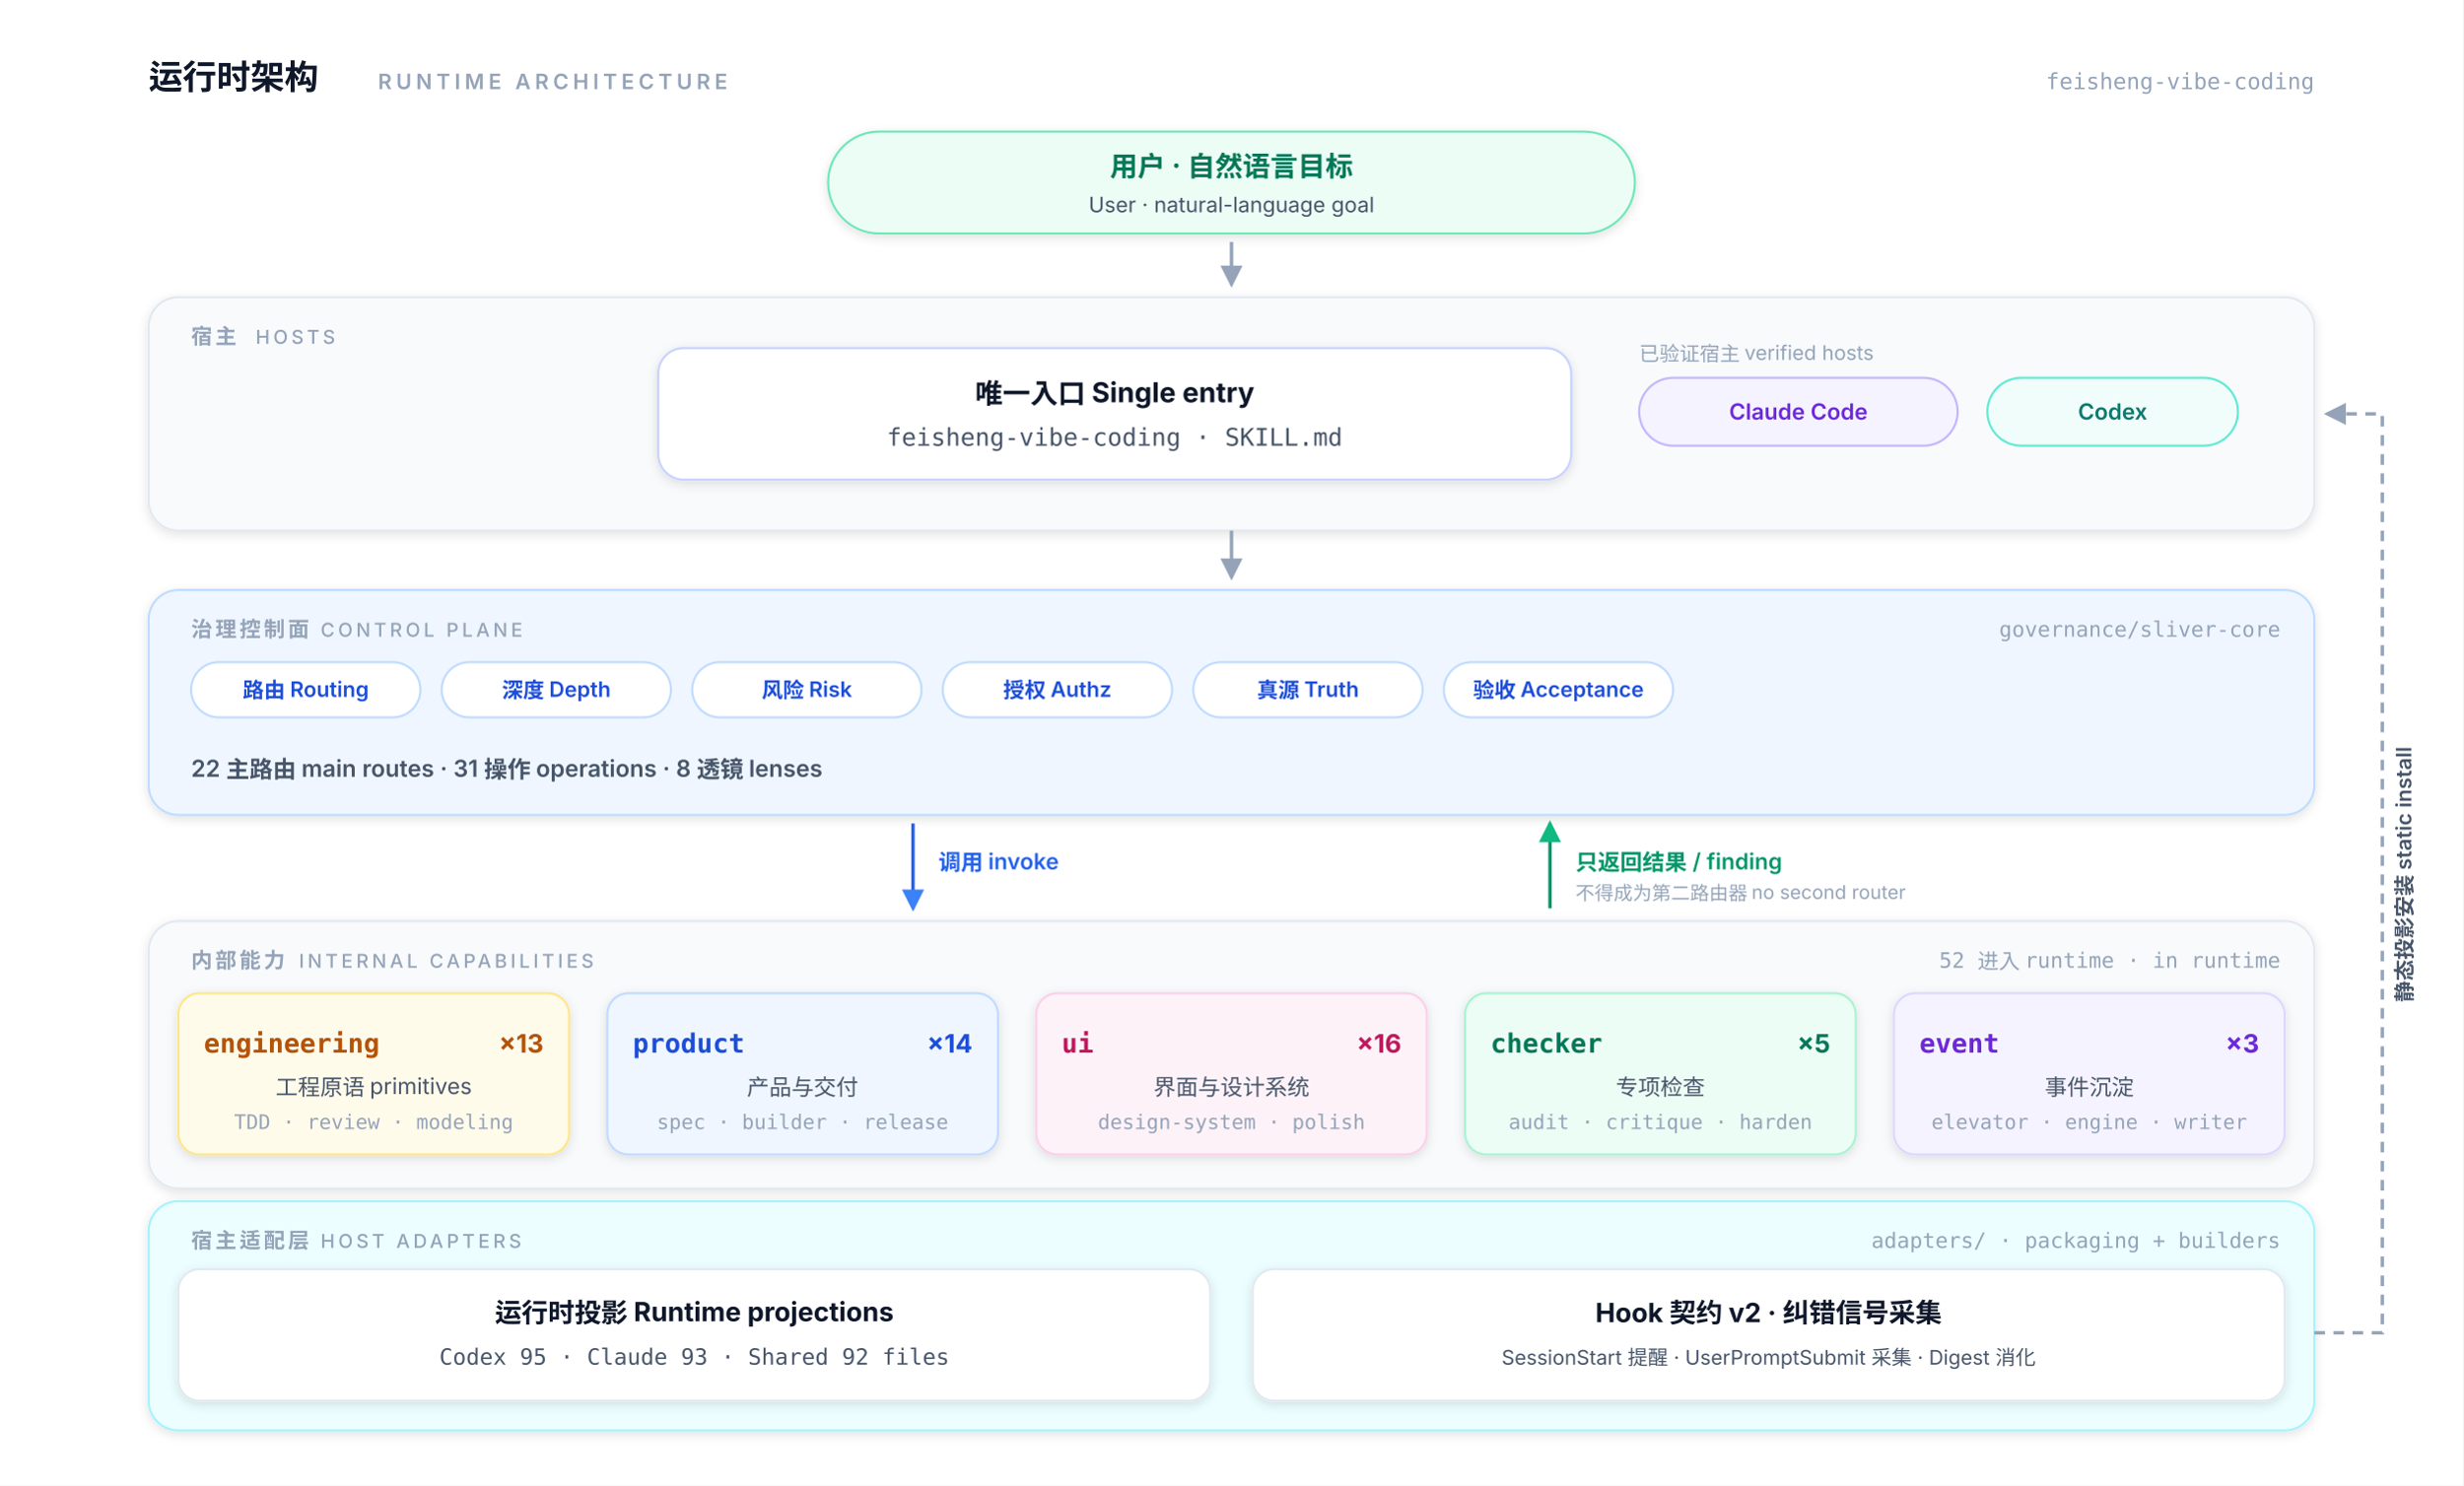
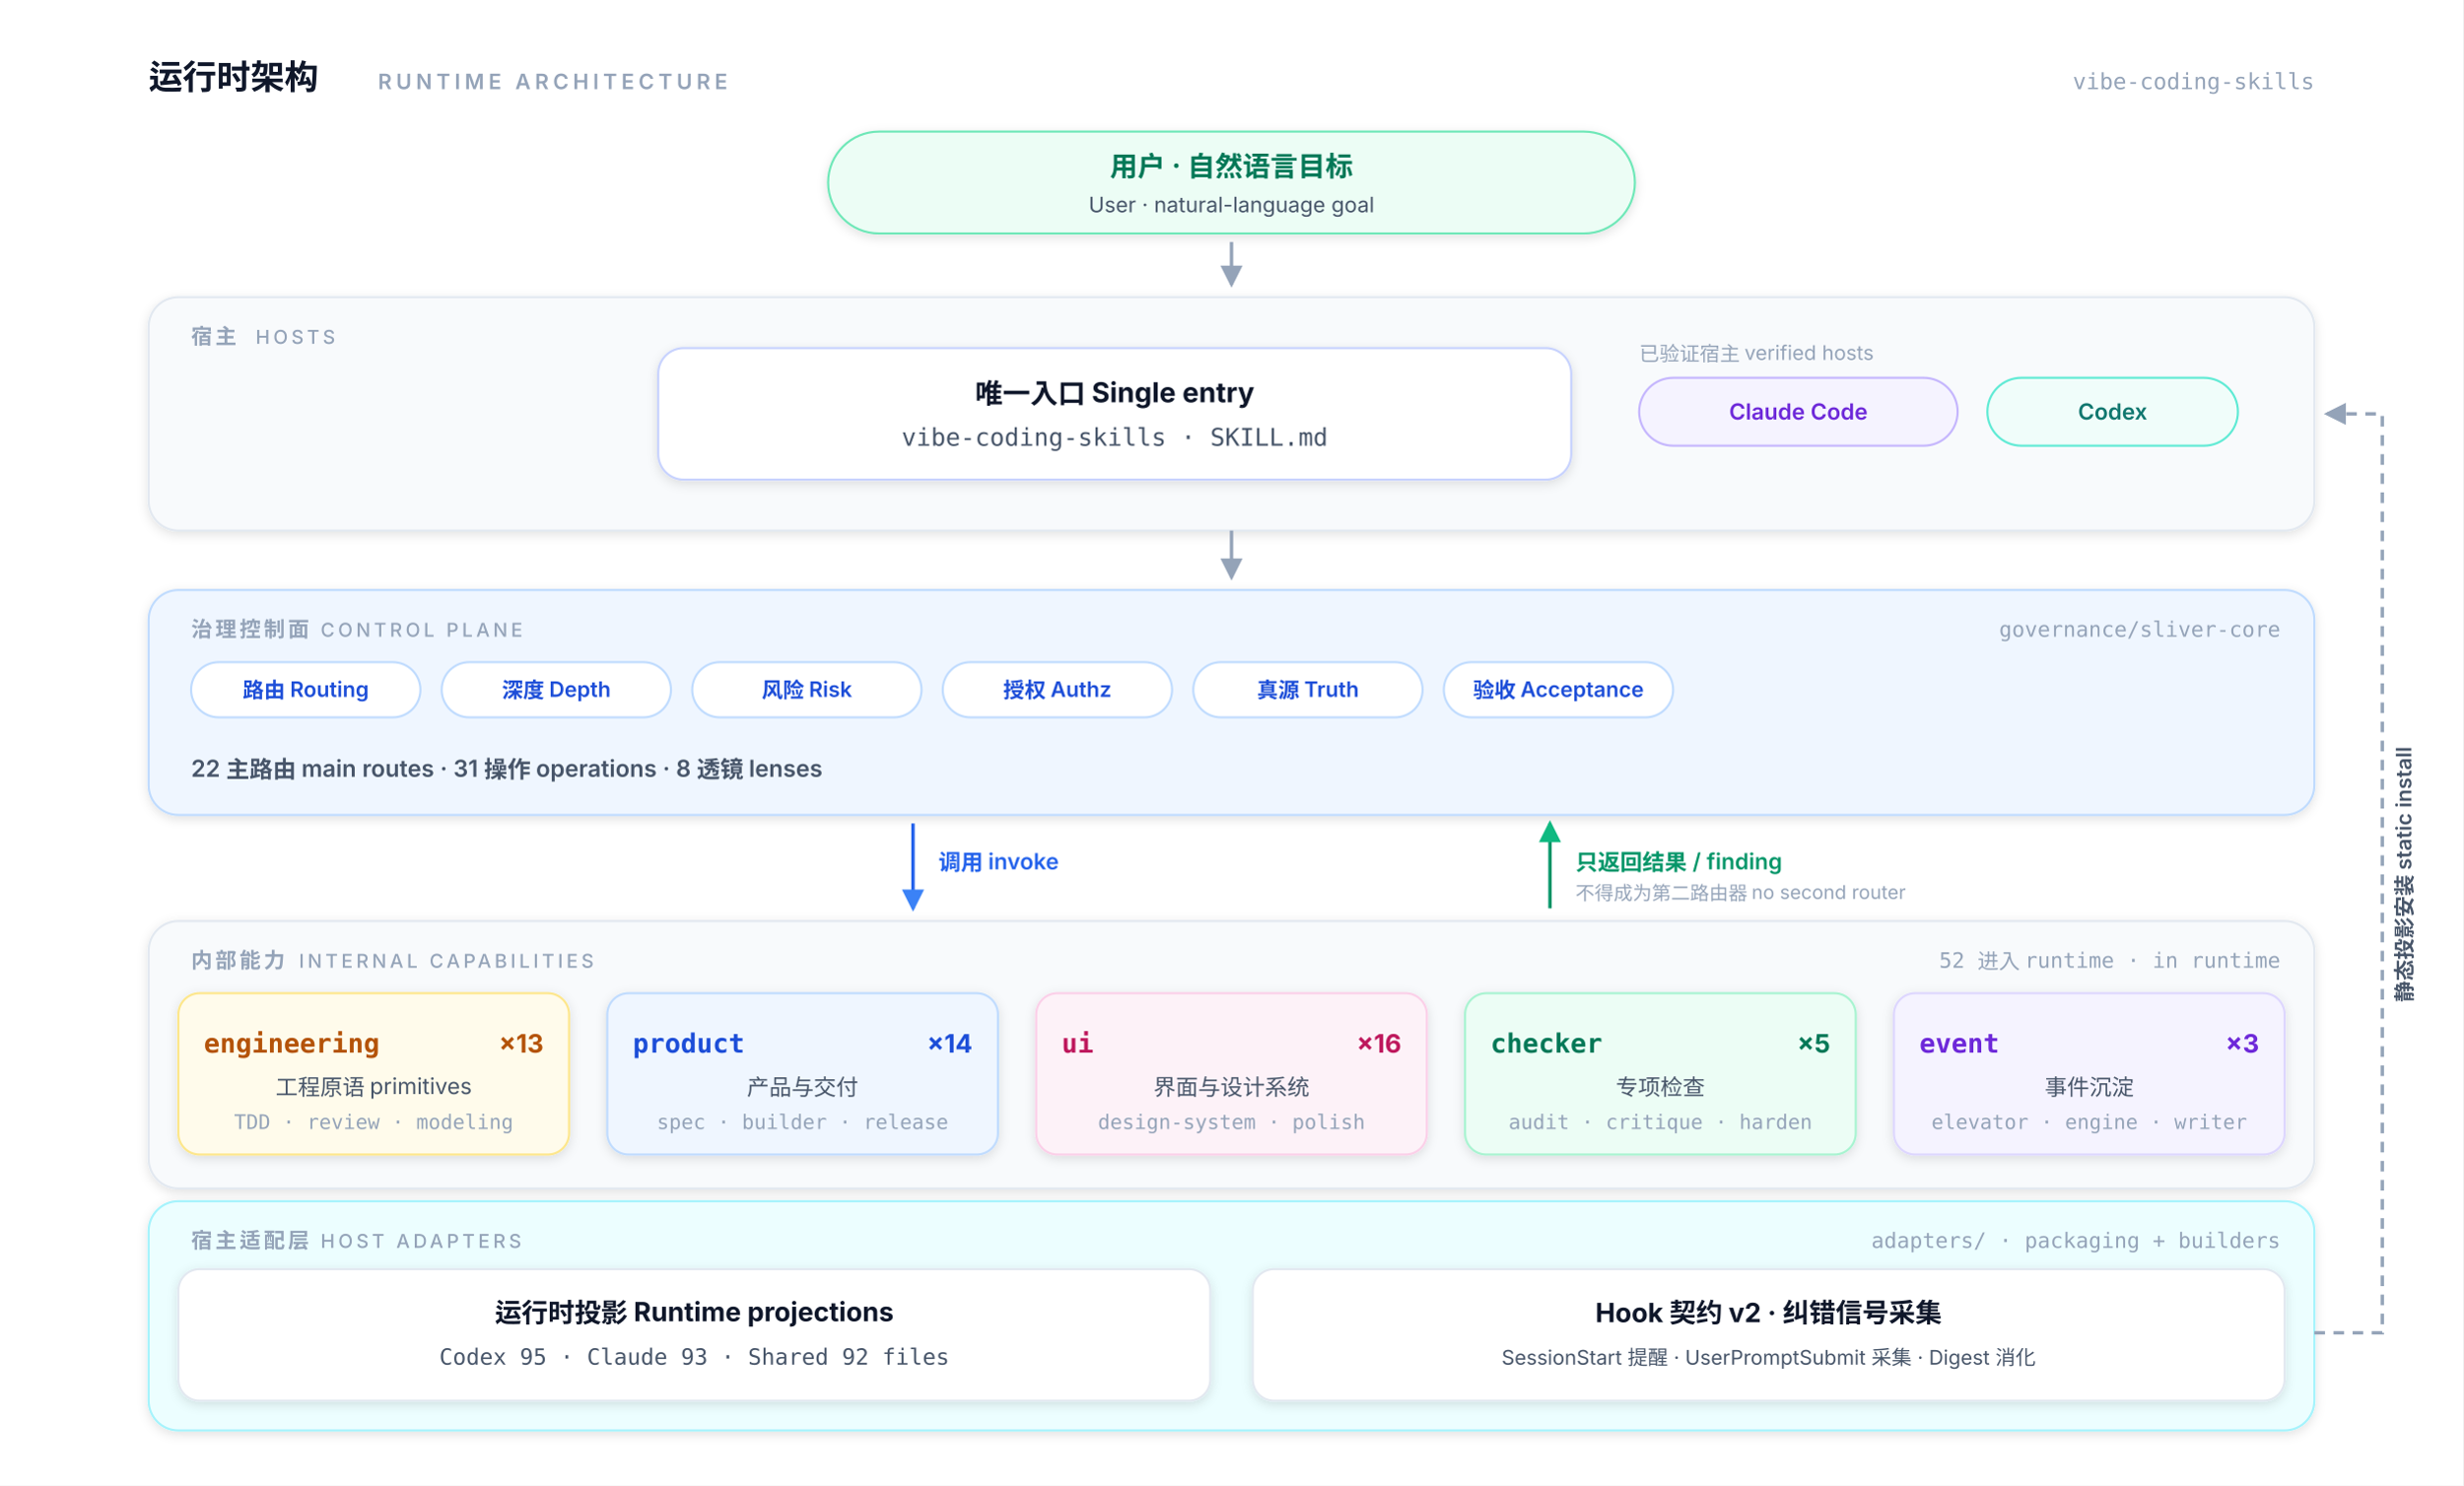
<svg xmlns="http://www.w3.org/2000/svg" width="1160" height="700" viewBox="0 0 1160 700" font-family="-apple-system,'Segoe UI','PingFang SC','Microsoft YaHei','Noto Sans SC',sans-serif">
  <defs>
    <filter id="sh" x="-30%" y="-30%" width="160%" height="160%">
      <feDropShadow dx="0" dy="1.5" stdDeviation="2.5" flood-color="#000000" flood-opacity="0.12" />
    </filter>
    <marker id="m-ink" viewBox="0 0 10 10" refX="8.5" refY="5" markerWidth="6.5" markerHeight="6.5" orient="auto-start-reverse">
      <path d="M0 0L10 5L0 10z" fill="#94a3b8" />
    </marker>
    <marker id="m-blue" viewBox="0 0 10 10" refX="8.5" refY="5" markerWidth="6.5" markerHeight="6.5" orient="auto-start-reverse">
      <path d="M0 0L10 5L0 10z" fill="#3b82f6" />
    </marker>
    <marker id="m-green" viewBox="0 0 10 10" refX="8.5" refY="5" markerWidth="6.5" markerHeight="6.5" orient="auto-start-reverse">
      <path d="M0 0L10 5L0 10z" fill="#10b981" />
    </marker>
  </defs>
  <rect width="1160" height="700" fill="#ffffff" />
  <text x="70" y="42" font-size="16" fill="#0f172a" font-weight="700" text-anchor="start" font-family="-apple-system,'Segoe UI','PingFang SC','Microsoft YaHei','Noto Sans SC',sans-serif">运行时架构</text>
  <text x="178" y="42" font-size="10" fill="#94a3b8" font-weight="600" text-anchor="start" font-family="-apple-system,'Segoe UI','PingFang SC','Microsoft YaHei','Noto Sans SC',sans-serif" letter-spacing="2">RUNTIME ARCHITECTURE</text>
-   <text x="1090" y="42" font-size="10.5" fill="#94a3b8" font-weight="400" text-anchor="end" font-family="ui-monospace,'Cascadia Code',Consolas,Menlo,monospace">feisheng-vibe-coding</text>
+   <text x="1090" y="42" font-size="10.5" fill="#94a3b8" font-weight="400" text-anchor="end" font-family="ui-monospace,'Cascadia Code',Consolas,Menlo,monospace">vibe-coding-skills</text>
  <rect x="390" y="62" width="380" height="48" rx="24" fill="#ecfdf5" stroke="#6ee7b7" stroke-width="1" filter="url(#sh)" />
  <text x="580" y="83" font-size="13" fill="#047857" font-weight="700" text-anchor="middle" font-family="-apple-system,'Segoe UI','PingFang SC','Microsoft YaHei','Noto Sans SC',sans-serif">用户 · 自然语言目标</text>
  <text x="580" y="100" font-size="10" fill="#475569" font-weight="400" text-anchor="middle" font-family="-apple-system,'Segoe UI','PingFang SC','Microsoft YaHei','Noto Sans SC',sans-serif">User · natural-language goal</text>
  <line x1="580" y1="114" x2="580" y2="134" stroke="#94a3b8" stroke-width="1.6" marker-end="url(#m-ink)" />
  <rect x="70" y="140" width="1020" height="110" rx="14" fill="#f8fafc" stroke="#e2e8f0" stroke-width="1" filter="url(#sh)" />
  <text x="90" y="162" font-size="10" fill="#94a3b8" font-weight="700" text-anchor="start" font-family="-apple-system,'Segoe UI','PingFang SC','Microsoft YaHei','Noto Sans SC',sans-serif" letter-spacing="1.4">宿主</text>
  <text x="120.4" y="162" font-size="9" fill="#94a3b8" font-weight="500" text-anchor="start" font-family="-apple-system,'Segoe UI','PingFang SC','Microsoft YaHei','Noto Sans SC',sans-serif" letter-spacing="1.6">HOSTS</text>
  <text x="772" y="170" font-size="9.5" fill="#94a3b8" font-weight="400" text-anchor="start" font-family="-apple-system,'Segoe UI','PingFang SC','Microsoft YaHei','Noto Sans SC',sans-serif">已验证宿主 verified hosts</text>
  <rect x="772" y="178" width="150" height="32" rx="16" fill="#f5f3ff" stroke="#c4b5fd" stroke-width="1" />
  <text x="847" y="197.7" font-size="10.5" fill="#6d28d9" font-weight="600" text-anchor="middle" font-family="-apple-system,'Segoe UI','PingFang SC','Microsoft YaHei','Noto Sans SC',sans-serif">Claude Code</text>
  <rect x="936" y="178" width="118" height="32" rx="16" fill="#f0fdfa" stroke="#5eead4" stroke-width="1" />
  <text x="995" y="197.7" font-size="10.5" fill="#0f766e" font-weight="600" text-anchor="middle" font-family="-apple-system,'Segoe UI','PingFang SC','Microsoft YaHei','Noto Sans SC',sans-serif">Codex</text>
  <rect x="310" y="164" width="430" height="62" rx="12" fill="#ffffff" stroke="#c7d2fe" stroke-width="1" filter="url(#sh)" />
  <text x="525" y="190" font-size="13" fill="#0f172a" font-weight="700" text-anchor="middle" font-family="-apple-system,'Segoe UI','PingFang SC','Microsoft YaHei','Noto Sans SC',sans-serif">唯一入口 Single entry</text>
-   <text x="525" y="210" font-size="11.5" fill="#475569" font-weight="400" text-anchor="middle" font-family="ui-monospace,'Cascadia Code',Consolas,Menlo,monospace">feisheng-vibe-coding · SKILL.md</text>
+   <text x="525" y="210" font-size="11.5" fill="#475569" font-weight="400" text-anchor="middle" font-family="ui-monospace,'Cascadia Code',Consolas,Menlo,monospace">vibe-coding-skills · SKILL.md</text>
  <line x1="580" y1="250" x2="580" y2="272" stroke="#94a3b8" stroke-width="1.6" marker-end="url(#m-ink)" />
  <rect x="70" y="278" width="1020" height="106" rx="14" fill="#eff6ff" stroke="#bfdbfe" stroke-width="1" filter="url(#sh)" />
  <text x="90" y="300" font-size="10" fill="#94a3b8" font-weight="700" text-anchor="start" font-family="-apple-system,'Segoe UI','PingFang SC','Microsoft YaHei','Noto Sans SC',sans-serif" letter-spacing="1.4">治理控制面</text>
  <text x="151" y="300" font-size="9" fill="#94a3b8" font-weight="500" text-anchor="start" font-family="-apple-system,'Segoe UI','PingFang SC','Microsoft YaHei','Noto Sans SC',sans-serif" letter-spacing="1.6">CONTROL PLANE</text>
  <text x="1074" y="300" font-size="10" fill="#94a3b8" font-weight="400" text-anchor="end" font-family="ui-monospace,'Cascadia Code',Consolas,Menlo,monospace">governance/sliver-core</text>
  <rect x="90" y="312" width="108" height="26" rx="13" fill="#ffffff" stroke="#bfdbfe" stroke-width="1" />
  <text x="144" y="328.7" font-size="10" fill="#1d4ed8" font-weight="600" text-anchor="middle" font-family="-apple-system,'Segoe UI','PingFang SC','Microsoft YaHei','Noto Sans SC',sans-serif">路由 Routing</text>
  <rect x="208" y="312" width="108" height="26" rx="13" fill="#ffffff" stroke="#bfdbfe" stroke-width="1" />
  <text x="262" y="328.7" font-size="10" fill="#1d4ed8" font-weight="600" text-anchor="middle" font-family="-apple-system,'Segoe UI','PingFang SC','Microsoft YaHei','Noto Sans SC',sans-serif">深度 Depth</text>
  <rect x="326" y="312" width="108" height="26" rx="13" fill="#ffffff" stroke="#bfdbfe" stroke-width="1" />
  <text x="380" y="328.7" font-size="10" fill="#1d4ed8" font-weight="600" text-anchor="middle" font-family="-apple-system,'Segoe UI','PingFang SC','Microsoft YaHei','Noto Sans SC',sans-serif">风险 Risk</text>
  <rect x="444" y="312" width="108" height="26" rx="13" fill="#ffffff" stroke="#bfdbfe" stroke-width="1" />
  <text x="498" y="328.7" font-size="10" fill="#1d4ed8" font-weight="600" text-anchor="middle" font-family="-apple-system,'Segoe UI','PingFang SC','Microsoft YaHei','Noto Sans SC',sans-serif">授权 Authz</text>
  <rect x="562" y="312" width="108" height="26" rx="13" fill="#ffffff" stroke="#bfdbfe" stroke-width="1" />
  <text x="616" y="328.7" font-size="10" fill="#1d4ed8" font-weight="600" text-anchor="middle" font-family="-apple-system,'Segoe UI','PingFang SC','Microsoft YaHei','Noto Sans SC',sans-serif">真源 Truth</text>
  <rect x="680" y="312" width="108" height="26" rx="13" fill="#ffffff" stroke="#bfdbfe" stroke-width="1" />
  <text x="734" y="328.7" font-size="10" fill="#1d4ed8" font-weight="600" text-anchor="middle" font-family="-apple-system,'Segoe UI','PingFang SC','Microsoft YaHei','Noto Sans SC',sans-serif">验收 Acceptance</text>
  <text x="90" y="366" font-size="11" fill="#475569" font-weight="600" text-anchor="start" font-family="-apple-system,'Segoe UI','PingFang SC','Microsoft YaHei','Noto Sans SC',sans-serif">22 主路由 main routes · 31 操作 operations · 8 透镜 lenses</text>
  <line x1="430" y1="388" x2="430" y2="428" stroke="#2563eb" stroke-width="1.6" marker-end="url(#m-blue)" />
  <text x="442" y="410" font-size="10.5" fill="#2563eb" font-weight="600" text-anchor="start" font-family="-apple-system,'Segoe UI','PingFang SC','Microsoft YaHei','Noto Sans SC',sans-serif" style="paint-order:stroke" stroke="#ffffff" stroke-width="4" stroke-linejoin="round">调用 invoke</text>
  <line x1="730" y1="428" x2="730" y2="388" stroke="#059669" stroke-width="1.6" marker-end="url(#m-green)" />
  <text x="742" y="410" font-size="10.5" fill="#059669" font-weight="600" text-anchor="start" font-family="-apple-system,'Segoe UI','PingFang SC','Microsoft YaHei','Noto Sans SC',sans-serif" style="paint-order:stroke" stroke="#ffffff" stroke-width="4" stroke-linejoin="round">只返回结果 / finding</text>
  <text x="742" y="424" font-size="9" fill="#94a3b8" font-weight="400" text-anchor="start" font-family="-apple-system,'Segoe UI','PingFang SC','Microsoft YaHei','Noto Sans SC',sans-serif" style="paint-order:stroke" stroke="#ffffff" stroke-width="4" stroke-linejoin="round">不得成为第二路由器 no second router</text>
  <rect x="70" y="434" width="1020" height="126" rx="14" fill="#f8fafc" stroke="#e2e8f0" stroke-width="1" filter="url(#sh)" />
  <text x="90" y="456" font-size="10" fill="#94a3b8" font-weight="700" text-anchor="start" font-family="-apple-system,'Segoe UI','PingFang SC','Microsoft YaHei','Noto Sans SC',sans-serif" letter-spacing="1.4">内部能力</text>
  <text x="140.8" y="456" font-size="9" fill="#94a3b8" font-weight="500" text-anchor="start" font-family="-apple-system,'Segoe UI','PingFang SC','Microsoft YaHei','Noto Sans SC',sans-serif" letter-spacing="1.6">INTERNAL CAPABILITIES</text>
  <text x="1074" y="456" font-size="10" fill="#94a3b8" font-weight="400" text-anchor="end" font-family="ui-monospace,'Cascadia Code',Consolas,Menlo,monospace">52 进入 runtime · in runtime</text>
  <rect x="84" y="468" width="184" height="76" rx="10" fill="#fffbeb" stroke="#fde68a" stroke-width="1" filter="url(#sh)" />
  <text x="96" y="496" font-size="12.5" fill="#b45309" font-weight="700" text-anchor="start" font-family="ui-monospace,'Cascadia Code',Consolas,Menlo,monospace">engineering</text>
  <text x="256" y="496" font-size="12" fill="#b45309" font-weight="700" text-anchor="end" font-family="-apple-system,'Segoe UI','PingFang SC','Microsoft YaHei','Noto Sans SC',sans-serif">×13</text>
  <text x="176" y="516" font-size="10.5" fill="#475569" font-weight="400" text-anchor="middle" font-family="-apple-system,'Segoe UI','PingFang SC','Microsoft YaHei','Noto Sans SC',sans-serif">工程原语 primitives</text>
  <text x="176" y="532" font-size="9.5" fill="#94a3b8" font-weight="400" text-anchor="middle" font-family="ui-monospace,'Cascadia Code',Consolas,Menlo,monospace">TDD · review · modeling</text>
  <rect x="286" y="468" width="184" height="76" rx="10" fill="#eff6ff" stroke="#bfdbfe" stroke-width="1" filter="url(#sh)" />
  <text x="298" y="496" font-size="12.5" fill="#1d4ed8" font-weight="700" text-anchor="start" font-family="ui-monospace,'Cascadia Code',Consolas,Menlo,monospace">product</text>
  <text x="458" y="496" font-size="12" fill="#1d4ed8" font-weight="700" text-anchor="end" font-family="-apple-system,'Segoe UI','PingFang SC','Microsoft YaHei','Noto Sans SC',sans-serif">×14</text>
  <text x="378" y="516" font-size="10.5" fill="#475569" font-weight="400" text-anchor="middle" font-family="-apple-system,'Segoe UI','PingFang SC','Microsoft YaHei','Noto Sans SC',sans-serif">产品与交付</text>
  <text x="378" y="532" font-size="9.5" fill="#94a3b8" font-weight="400" text-anchor="middle" font-family="ui-monospace,'Cascadia Code',Consolas,Menlo,monospace">spec · builder · release</text>
  <rect x="488" y="468" width="184" height="76" rx="10" fill="#fdf2f8" stroke="#fbcfe8" stroke-width="1" filter="url(#sh)" />
  <text x="500" y="496" font-size="12.5" fill="#be185d" font-weight="700" text-anchor="start" font-family="ui-monospace,'Cascadia Code',Consolas,Menlo,monospace">ui</text>
  <text x="660" y="496" font-size="12" fill="#be185d" font-weight="700" text-anchor="end" font-family="-apple-system,'Segoe UI','PingFang SC','Microsoft YaHei','Noto Sans SC',sans-serif">×16</text>
  <text x="580" y="516" font-size="10.5" fill="#475569" font-weight="400" text-anchor="middle" font-family="-apple-system,'Segoe UI','PingFang SC','Microsoft YaHei','Noto Sans SC',sans-serif">界面与设计系统</text>
  <text x="580" y="532" font-size="9.5" fill="#94a3b8" font-weight="400" text-anchor="middle" font-family="ui-monospace,'Cascadia Code',Consolas,Menlo,monospace">design-system · polish</text>
  <rect x="690" y="468" width="184" height="76" rx="10" fill="#ecfdf5" stroke="#a7f3d0" stroke-width="1" filter="url(#sh)" />
  <text x="702" y="496" font-size="12.5" fill="#047857" font-weight="700" text-anchor="start" font-family="ui-monospace,'Cascadia Code',Consolas,Menlo,monospace">checker</text>
  <text x="862" y="496" font-size="12" fill="#047857" font-weight="700" text-anchor="end" font-family="-apple-system,'Segoe UI','PingFang SC','Microsoft YaHei','Noto Sans SC',sans-serif">×5</text>
  <text x="782" y="516" font-size="10.5" fill="#475569" font-weight="400" text-anchor="middle" font-family="-apple-system,'Segoe UI','PingFang SC','Microsoft YaHei','Noto Sans SC',sans-serif">专项检查</text>
  <text x="782" y="532" font-size="9.5" fill="#94a3b8" font-weight="400" text-anchor="middle" font-family="ui-monospace,'Cascadia Code',Consolas,Menlo,monospace">audit · critique · harden</text>
  <rect x="892" y="468" width="184" height="76" rx="10" fill="#f5f3ff" stroke="#ddd6fe" stroke-width="1" filter="url(#sh)" />
  <text x="904" y="496" font-size="12.5" fill="#6d28d9" font-weight="700" text-anchor="start" font-family="ui-monospace,'Cascadia Code',Consolas,Menlo,monospace">event</text>
  <text x="1064" y="496" font-size="12" fill="#6d28d9" font-weight="700" text-anchor="end" font-family="-apple-system,'Segoe UI','PingFang SC','Microsoft YaHei','Noto Sans SC',sans-serif">×3</text>
  <text x="984" y="516" font-size="10.5" fill="#475569" font-weight="400" text-anchor="middle" font-family="-apple-system,'Segoe UI','PingFang SC','Microsoft YaHei','Noto Sans SC',sans-serif">事件沉淀</text>
  <text x="984" y="532" font-size="9.5" fill="#94a3b8" font-weight="400" text-anchor="middle" font-family="ui-monospace,'Cascadia Code',Consolas,Menlo,monospace">elevator · engine · writer</text>
  <rect x="70" y="566" width="1020" height="108" rx="14" fill="#ecfeff" stroke="#a5f3fc" stroke-width="1" filter="url(#sh)" />
  <text x="90" y="588" font-size="10" fill="#94a3b8" font-weight="700" text-anchor="start" font-family="-apple-system,'Segoe UI','PingFang SC','Microsoft YaHei','Noto Sans SC',sans-serif" letter-spacing="1.4">宿主适配层</text>
  <text x="151" y="588" font-size="9" fill="#94a3b8" font-weight="500" text-anchor="start" font-family="-apple-system,'Segoe UI','PingFang SC','Microsoft YaHei','Noto Sans SC',sans-serif" letter-spacing="1.6">HOST ADAPTERS</text>
  <text x="1074" y="588" font-size="10" fill="#94a3b8" font-weight="400" text-anchor="end" font-family="ui-monospace,'Cascadia Code',Consolas,Menlo,monospace">adapters/ · packaging + builders</text>
  <rect x="84" y="598" width="486" height="62" rx="10" fill="#ffffff" stroke="#e2e8f0" stroke-width="1" filter="url(#sh)" />
  <text x="327" y="623" font-size="12.5" fill="#0f172a" font-weight="700" text-anchor="middle" font-family="-apple-system,'Segoe UI','PingFang SC','Microsoft YaHei','Noto Sans SC',sans-serif">运行时投影 Runtime projections</text>
  <text x="327" y="643" font-size="10.5" fill="#475569" font-weight="400" text-anchor="middle" font-family="ui-monospace,'Cascadia Code',Consolas,Menlo,monospace">Codex 95 · Claude 93 · Shared 92 files</text>
  <rect x="590" y="598" width="486" height="62" rx="10" fill="#ffffff" stroke="#e2e8f0" stroke-width="1" filter="url(#sh)" />
  <text x="833" y="623" font-size="12.5" fill="#0f172a" font-weight="700" text-anchor="middle" font-family="-apple-system,'Segoe UI','PingFang SC','Microsoft YaHei','Noto Sans SC',sans-serif">Hook 契约 v2 · 纠错信号采集</text>
  <text x="833" y="643" font-size="9.5" fill="#475569" font-weight="400" text-anchor="middle" font-family="-apple-system,'Segoe UI','PingFang SC','Microsoft YaHei','Noto Sans SC',sans-serif">SessionStart 提醒 · UserPromptSubmit 采集 · Digest 消化</text>
  <path d="M 1090 628 H 1122 V 195 H 1096" fill="none" stroke="#94a3b8" stroke-width="1.6" stroke-dasharray="5 4" marker-end="url(#m-ink)" />
  <text x="1136" y="412" font-size="10" fill="#475569" font-weight="600" text-anchor="middle" transform="rotate(-90 1136 412)" style="paint-order:stroke" stroke="#ffffff" stroke-width="4" stroke-linejoin="round">静态投影安装 static install</text>
</svg>
